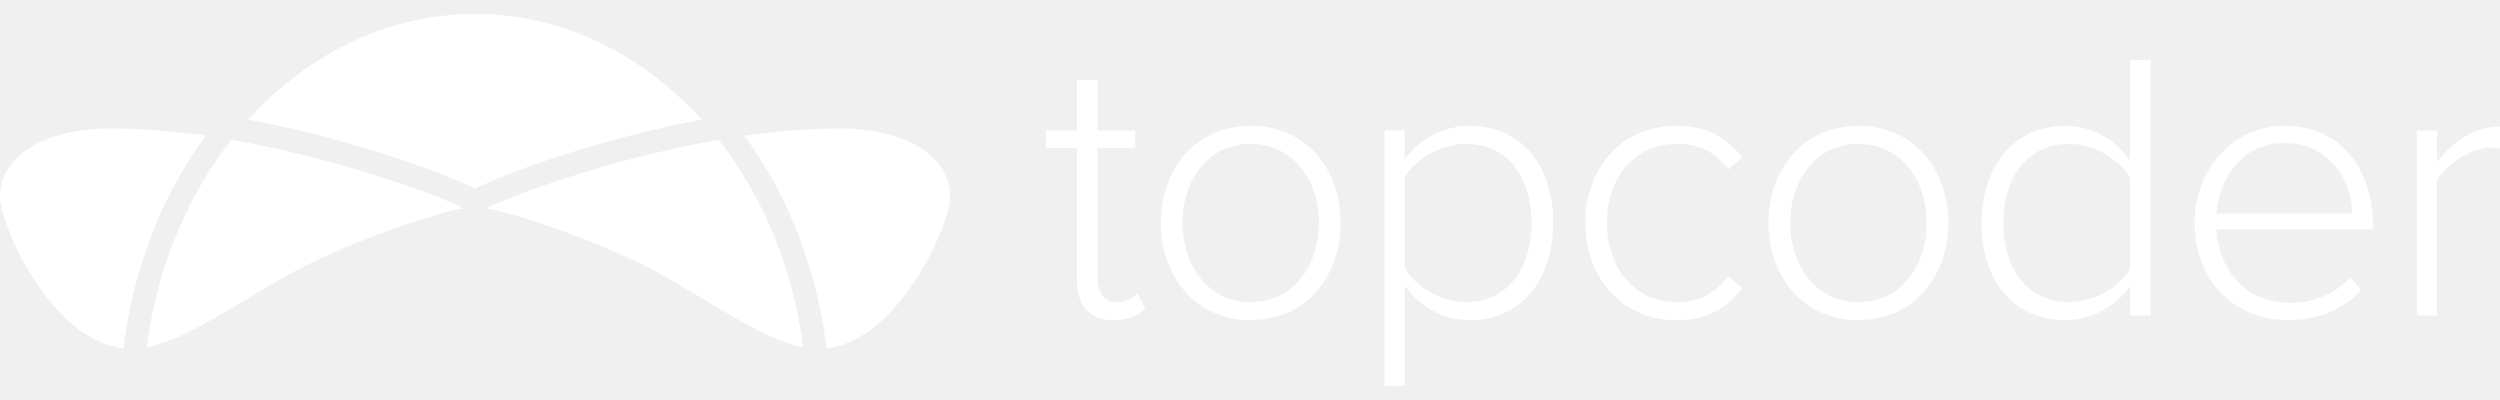
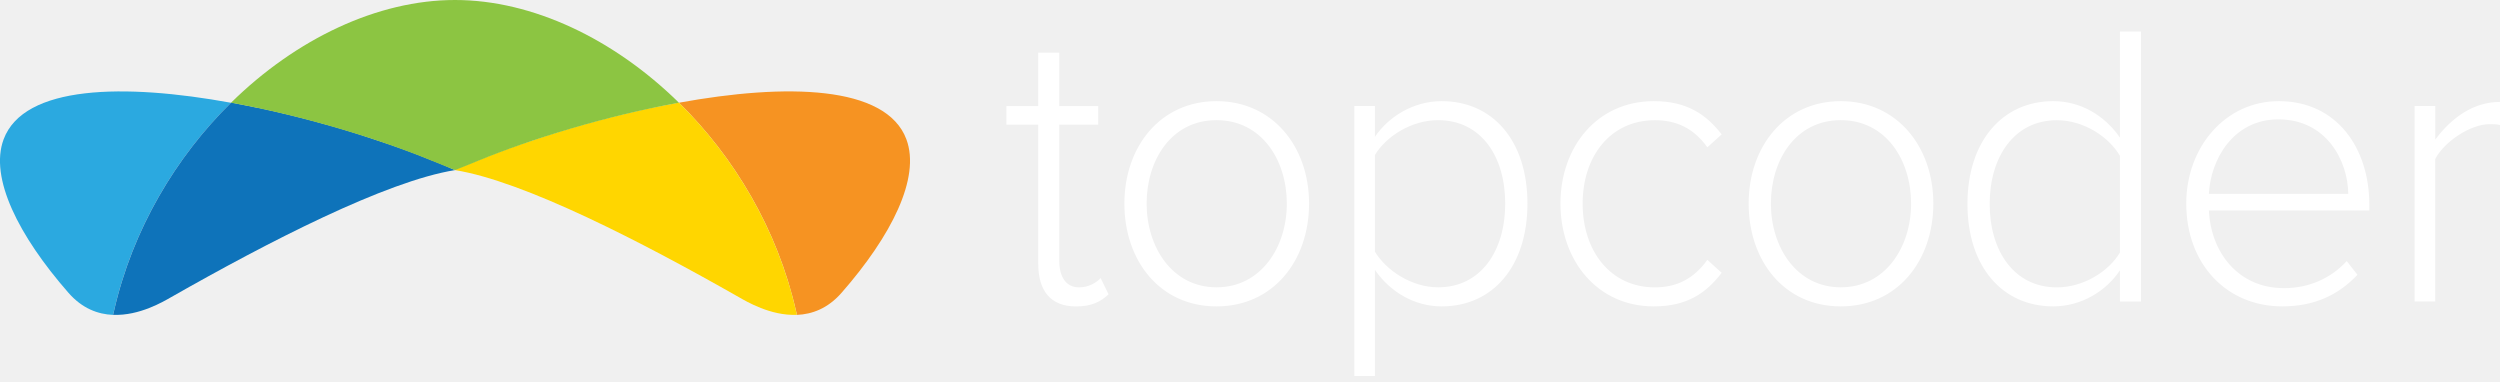
- <svg xmlns="http://www.w3.org/2000/svg" width="150" height="24" viewBox="0 0 150 24" fill="none">
-   <path fill-rule="evenodd" clip-rule="evenodd" d="M42.098 7.175C38.539 3.245 33.757 0.839 28.5 0.839C23.243 0.839 18.461 3.245 14.902 7.175C17.024 7.572 19.186 8.097 21.351 8.727C23.201 9.265 24.941 9.851 26.4 10.407C26.983 10.629 28.443 11.277 28.5 11.306C28.557 11.277 30.017 10.629 30.6 10.407C32.059 9.851 33.799 9.265 35.649 8.727C37.814 8.097 39.976 7.572 42.098 7.175ZM8.99 14.377C8.213 16.452 7.683 18.642 7.415 20.9C3.037 20.415 0 13.484 0 11.827C0 9.08 3.187 7.707 6.524 7.707C8.452 7.707 10.417 7.874 12.335 8.147C10.98 9.995 9.847 12.088 8.99 14.377ZM27.813 12.514C27.127 12.514 21.345 14.248 17.34 16.462C16.448 16.956 15.574 17.482 14.725 17.992C12.558 19.294 10.553 20.5 8.807 20.835C9.073 18.739 9.574 16.735 10.276 14.859C11.171 12.467 12.395 10.284 13.878 8.391C21.397 9.687 27.813 12.384 27.813 12.514ZM47.81 13.859C48.696 16.085 49.294 18.452 49.585 20.9C53.963 20.415 57 13.484 57 11.827C57 9.08 53.813 7.707 50.476 7.707C48.548 7.707 46.583 7.874 44.664 8.148C45.916 9.854 46.979 11.77 47.81 13.859ZM39.66 16.462C35.656 14.248 29.873 12.514 29.187 12.514C29.187 12.384 35.603 9.687 43.122 8.391C44.503 10.154 45.659 12.167 46.534 14.367C47.336 16.383 47.903 18.555 48.193 20.835C46.447 20.5 44.442 19.294 42.275 17.992C41.426 17.482 40.552 16.956 39.66 16.462Z" fill="white" />
-   <path fill-rule="evenodd" clip-rule="evenodd" d="M64.615 16.793V8.885H62.759V7.827H64.615V4.793H65.844V7.827H68.117V8.885H65.844V16.609C65.844 17.506 66.215 18.126 67.004 18.126C67.538 18.126 68.001 17.873 68.257 17.598L68.721 18.517C68.28 18.931 67.746 19.207 66.818 19.207C65.333 19.207 64.615 18.31 64.615 16.793Z" fill="white" />
-   <path fill-rule="evenodd" clip-rule="evenodd" d="M79.136 13.368C79.136 10.908 77.675 8.632 75.03 8.632C72.432 8.632 70.947 10.908 70.947 13.368C70.947 15.85 72.432 18.127 75.03 18.127C77.675 18.127 79.136 15.85 79.136 13.368ZM69.648 13.368C69.648 10.126 71.759 7.551 75.03 7.551C78.348 7.551 80.435 10.126 80.435 13.368C80.435 16.609 78.348 19.207 75.03 19.207C71.759 19.207 69.648 16.609 69.648 13.368Z" fill="white" />
-   <path fill-rule="evenodd" clip-rule="evenodd" d="M91.894 13.368C91.894 10.678 90.479 8.632 87.973 8.632C86.418 8.632 84.934 9.552 84.284 10.609V16.103C84.934 17.161 86.418 18.127 87.973 18.127C90.479 18.127 91.894 16.057 91.894 13.368ZM84.284 17.138V23.161H83.078V7.827H84.284V9.574C85.073 8.448 86.512 7.551 88.182 7.551C91.174 7.551 93.192 9.804 93.192 13.368C93.192 16.908 91.174 19.207 88.182 19.207C86.604 19.207 85.189 18.402 84.284 17.138Z" fill="white" />
-   <path fill-rule="evenodd" clip-rule="evenodd" d="M95.117 13.368C95.117 10.126 97.275 7.551 100.569 7.551C102.517 7.551 103.631 8.31 104.536 9.436L103.701 10.172C102.889 9.069 101.868 8.632 100.638 8.632C98.017 8.632 96.416 10.701 96.416 13.368C96.416 16.034 98.017 18.127 100.638 18.127C101.868 18.127 102.889 17.666 103.701 16.563L104.536 17.299C103.631 18.448 102.517 19.207 100.569 19.207C97.275 19.207 95.117 16.609 95.117 13.368Z" fill="white" />
-   <path fill-rule="evenodd" clip-rule="evenodd" d="M115.6 13.368C115.6 10.908 114.139 8.632 111.494 8.632C108.896 8.632 107.411 10.908 107.411 13.368C107.411 15.85 108.896 18.127 111.494 18.127C114.139 18.127 115.6 15.85 115.6 13.368ZM106.112 13.368C106.112 10.126 108.223 7.551 111.494 7.551C114.812 7.551 116.899 10.126 116.899 13.368C116.899 16.609 114.812 19.207 111.494 19.207C108.223 19.207 106.112 16.609 106.112 13.368Z" fill="white" />
-   <path fill-rule="evenodd" clip-rule="evenodd" d="M127.802 16.149V10.655C127.152 9.574 125.691 8.632 124.113 8.632C121.631 8.632 120.193 10.701 120.193 13.39C120.193 16.08 121.631 18.127 124.113 18.127C125.691 18.127 127.152 17.207 127.802 16.149ZM127.802 18.931V17.161C127.013 18.311 125.575 19.207 123.904 19.207C120.935 19.207 118.894 16.954 118.894 13.39C118.894 9.873 120.935 7.551 123.904 7.551C125.505 7.551 126.897 8.356 127.802 9.62V3.598H129.031V18.931H127.802Z" fill="white" />
-   <path fill-rule="evenodd" clip-rule="evenodd" d="M137.057 8.586C134.412 8.586 133.09 10.885 132.997 12.816H141.14C141.116 10.931 139.864 8.586 137.057 8.586ZM131.675 13.368C131.675 10.149 133.971 7.551 137.08 7.551C140.49 7.551 142.369 10.241 142.369 13.437V13.758H132.997C133.113 16.172 134.737 18.172 137.381 18.172C138.796 18.172 140.096 17.644 141.047 16.632L141.673 17.414C140.56 18.563 139.144 19.207 137.289 19.207C134.017 19.207 131.675 16.793 131.675 13.368Z" fill="white" />
-   <path fill-rule="evenodd" clip-rule="evenodd" d="M145.013 18.931V7.828H146.219V9.735C147.17 8.494 148.446 7.597 150 7.597V8.908C149.792 8.862 149.629 8.862 149.397 8.862C148.261 8.862 146.73 9.873 146.219 10.839V18.931H145.013Z" fill="white" />
+ <svg xmlns="http://www.w3.org/2000/svg" width="400" height="61" fill="none" viewBox="0 0 400 61">
+   <g clip-path="url(#clip0_226_2859)">
+     <path fill="#fff" d="M166.112 42.22V19.943h-5.083V16.97h5.083V8.423h3.37v8.547h6.232v2.974h-6.232v21.757c0 2.523 1.017 4.279 3.182 4.279 1.459 0 2.73-.71 3.436-1.487l1.27 2.59c-1.204 1.16-2.673 1.947-5.214 1.947-4.067 0-6.034-2.523-6.034-6.801l-.01-.01ZM179.902 32.569c0-9.133 5.78-16.385 14.741-16.385 8.962 0 14.807 7.252 14.807 16.385 0 9.132-5.723 16.452-14.807 16.452-9.083 0-14.741-7.32-14.741-16.452Zm25.99 0c0-6.927-4.001-13.344-11.249-13.344s-11.183 6.408-11.183 13.344c0 6.935 4.067 13.401 11.183 13.401 7.117 0 11.249-6.408 11.249-13.401ZM219.992 43.188v16.97h-3.304V16.961h3.304v4.92c2.156-3.174 6.1-5.697 10.675-5.697 8.199 0 13.724 6.35 13.724 16.385 0 10.034-5.525 16.452-13.724 16.452-4.321 0-8.199-2.264-10.675-5.833Zm20.841-10.62c0-7.578-3.878-13.343-10.74-13.343-4.255 0-8.321 2.59-10.101 5.573v15.474c1.78 2.974 5.846 5.698 10.101 5.698 6.862 0 10.74-5.832 10.74-13.401ZM249.673 32.569c0-9.133 5.911-16.385 14.929-16.385 5.337 0 8.387 2.139 10.863 5.314l-2.288 2.072c-2.221-3.108-5.017-4.336-8.387-4.336-7.182 0-11.568 5.833-11.568 13.344 0 7.512 4.386 13.402 11.568 13.402 3.37 0 6.166-1.295 8.387-4.403l2.288 2.072c-2.476 3.242-5.526 5.372-10.863 5.372-9.027 0-14.929-7.32-14.929-16.452ZM279.785 32.569c0-9.133 5.78-16.385 14.741-16.385 8.961 0 14.807 7.252 14.807 16.385 0 9.132-5.723 16.452-14.807 16.452s-14.741-7.32-14.741-16.452Zm25.99 0c0-6.927-4.001-13.344-11.249-13.344s-11.183 6.408-11.183 13.344c0 6.935 4.067 13.401 11.183 13.401s11.249-6.408 11.249-13.401ZM339.191 48.244v-4.989c-2.156 3.243-6.1 5.766-10.675 5.766-8.133 0-13.724-6.35-13.724-16.385 0-10.035 5.591-16.452 13.724-16.452 4.387 0 8.199 2.264 10.675 5.832V5.046h3.37v43.198h-3.37Zm0-7.838V24.933c-1.779-3.041-5.78-5.699-10.101-5.699-6.796 0-10.74 5.833-10.74 13.402 0 7.569 3.944 13.344 10.74 13.344 4.321 0 8.322-2.59 10.101-5.574ZM349.8 32.569c0-9.066 6.288-16.385 14.807-16.385 9.337 0 14.486 7.578 14.486 16.576v.912h-25.669c.32 6.801 4.763 12.433 12.011 12.433 3.878 0 7.436-1.487 10.044-4.337l1.713 2.197c-3.05 3.243-6.928 5.056-12.011 5.056-8.961 0-15.381-6.802-15.381-16.452Zm14.741-13.47c-7.248 0-10.863 6.476-11.117 11.916h22.299c-.065-5.315-3.492-11.915-11.182-11.915ZM386.341 48.244V16.96h3.304v5.372c2.608-3.502 6.1-6.025 10.355-6.025v3.694c-.574-.135-1.017-.135-1.657-.135-3.116 0-7.304 2.85-8.707 5.574v22.793h-3.304l.009.01Z" />
+     <path fill="#2BA9E0" d="M57.09 21.44c.282.087.574.173.847.27-.282-.087-.565-.183-.847-.27ZM62.315 23.158c.254.086.508.182.753.268-.255-.086-.5-.182-.753-.268ZM69.158 25.748s-.019 0-.028-.01c0 0 .019 0 .028.01h.019c.48.201.988.403 1.515.614h.01c.038.01.066.029.103.038.01 0 .029.01.038.02-.584-.24-1.148-.461-1.685-.682v.01ZM52.205 19.982c1.214.346 2.42.7 3.605 1.056-1.186-.365-2.39-.71-3.605-1.056ZM64.46 23.925c.255.096.51.182.763.278a24.1 24.1 0 0 0-.762-.278ZM18.224 49.807c2.984-13.104 9.902-24.683 18.741-33.364C19.9 13.325 3.812 13.593.575 22.304c-2.279 6.14 2.38 15.407 10.391 24.558 2.193 2.504 4.716 3.425 7.116 3.521l.142-.585v.01ZM46.576 18.495c.349.087.697.173 1.036.26l-1.036-.26ZM41.493 17.325c1.29.278 2.589.566 3.869.873-1.29-.307-2.58-.604-3.869-.873Z" />
+     <path fill="#F69322" d="M145.027 22.304c-3.229-8.71-19.316-8.98-36.391-5.871 8.839 8.691 15.757 20.26 18.741 33.365l.141.585c2.41-.105 4.923-1.017 7.117-3.52 8.01-9.143 12.67-18.41 10.392-24.559Z" />
+     <path fill="#0E73BA" d="M72.8 27.216C61.723 29 42.878 38.727 27.402 47.534c-1.214.69-5.092 3.022-9.31 2.84l.142-.586c2.984-13.104 9.912-24.683 18.75-33.374 1.422.259 2.863.547 4.293.844h.066c1.43.307 2.852.624 4.274.969h.028c.706.173 1.412.345 2.118.527.019 0 .038 0 .056.01 1.394.355 2.768.72 4.133 1.103.037.01.084.02.122.039h.028c1.337.374 2.664.767 3.963 1.16.019 0 .038.01.057.02.028 0 .056.019.094.028.63.192 1.252.394 1.873.586.028 0 .047.019.075.028.047.02.095.03.142.048 1.233.394 2.438.797 3.614 1.2.038.01.076.028.123.038.056.02.112.038.169.057.565.202 1.13.394 1.685.595.066.02.122.048.188.067.508.183 1.017.375 1.516.557.066.029.14.048.207.076.01 0 .028 0 .037.01.518.192 1.036.393 1.535.595.037.019.075.029.113.048.066.029.132.048.197.077.509.201 1.017.402 1.507.604h.018c.48.201.989.403 1.516.614h.01c.037.01.065.029.103.038" />
+     <path fill="#FFD600" d="M72.8 27.216C83.88 29 102.725 38.727 118.2 47.534c1.214.69 5.092 3.022 9.309 2.84l-.141-.586c-2.984-13.104-9.912-24.683-18.751-33.374a178.42 178.42 0 0 0-4.292.844h-.066c-1.431.307-2.852.624-4.274.969h-.028c-.706.173-1.412.345-2.118.527-.019 0-.037 0-.056.01-1.393.355-2.768.72-4.133 1.103-.037.01-.084.02-.122.039H93.5c-1.337.374-2.664.767-3.963 1.16-.019 0-.038.01-.057.02-.028 0-.056.019-.094.028-.63.192-1.252.394-1.873.586-.028 0-.047.019-.075.028-.047.02-.094.03-.142.048-1.233.394-2.438.797-3.614 1.2-.038.01-.075.028-.123.038-.056.02-.112.038-.169.057-.565.202-1.13.394-1.685.595-.066.02-.122.048-.188.067-.508.183-1.017.375-1.516.557-.066.029-.14.048-.207.076-.01 0-.028 0-.037.01-.518.192-1.036.393-1.535.595-.037.019-.075.029-.113.048-.066.029-.131.048-.197.077-.509.201-1.017.402-1.506.604h-.02c-.48.201-.988.403-1.515.614h-.01c-.037.01-.065.029-.103.038l-1.995.796.037.068Z" />
+     <path fill="#8CC542" d="M74.758 26.439c.584-.24 1.149-.47 1.685-.691 8.773-3.607 20.7-7.224 32.184-9.315C98.235 6.226 85.197 0 72.801 0 60.403 0 47.365 6.216 36.965 16.433c11.484 2.091 23.42 5.708 32.193 9.315 1.11.46 2.334.95 3.642 1.468.292-.116.565-.221.848-.336l1.11-.441Z" />
+   </g>
+   <defs>
+     <clipPath id="clip0_226_2859">
+       <path fill="#fff" d="M0 0h400v60.158H0z" />
+     </clipPath>
+   </defs>
</svg>
